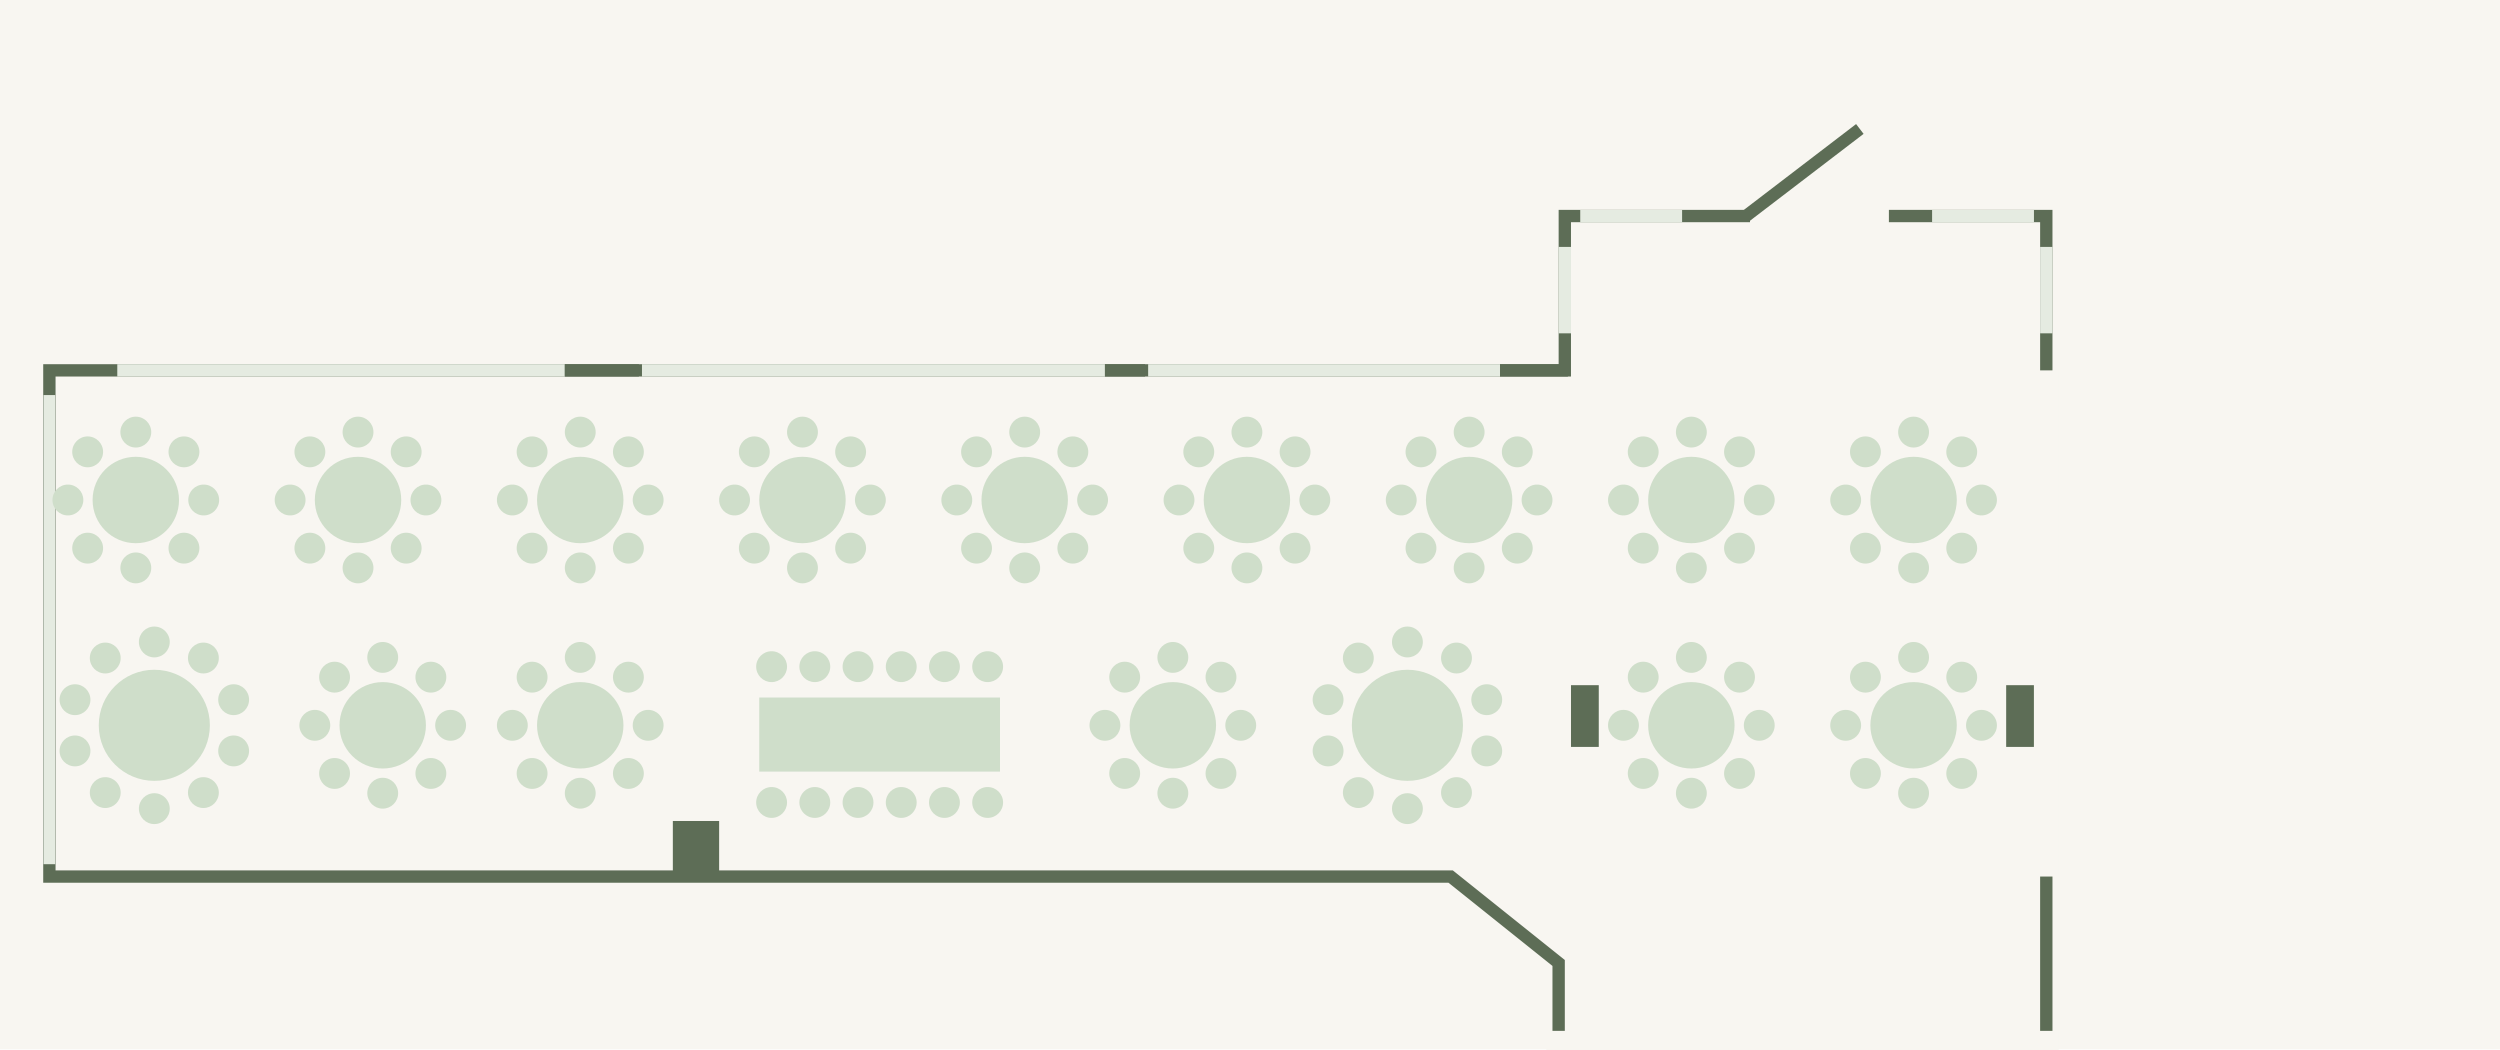
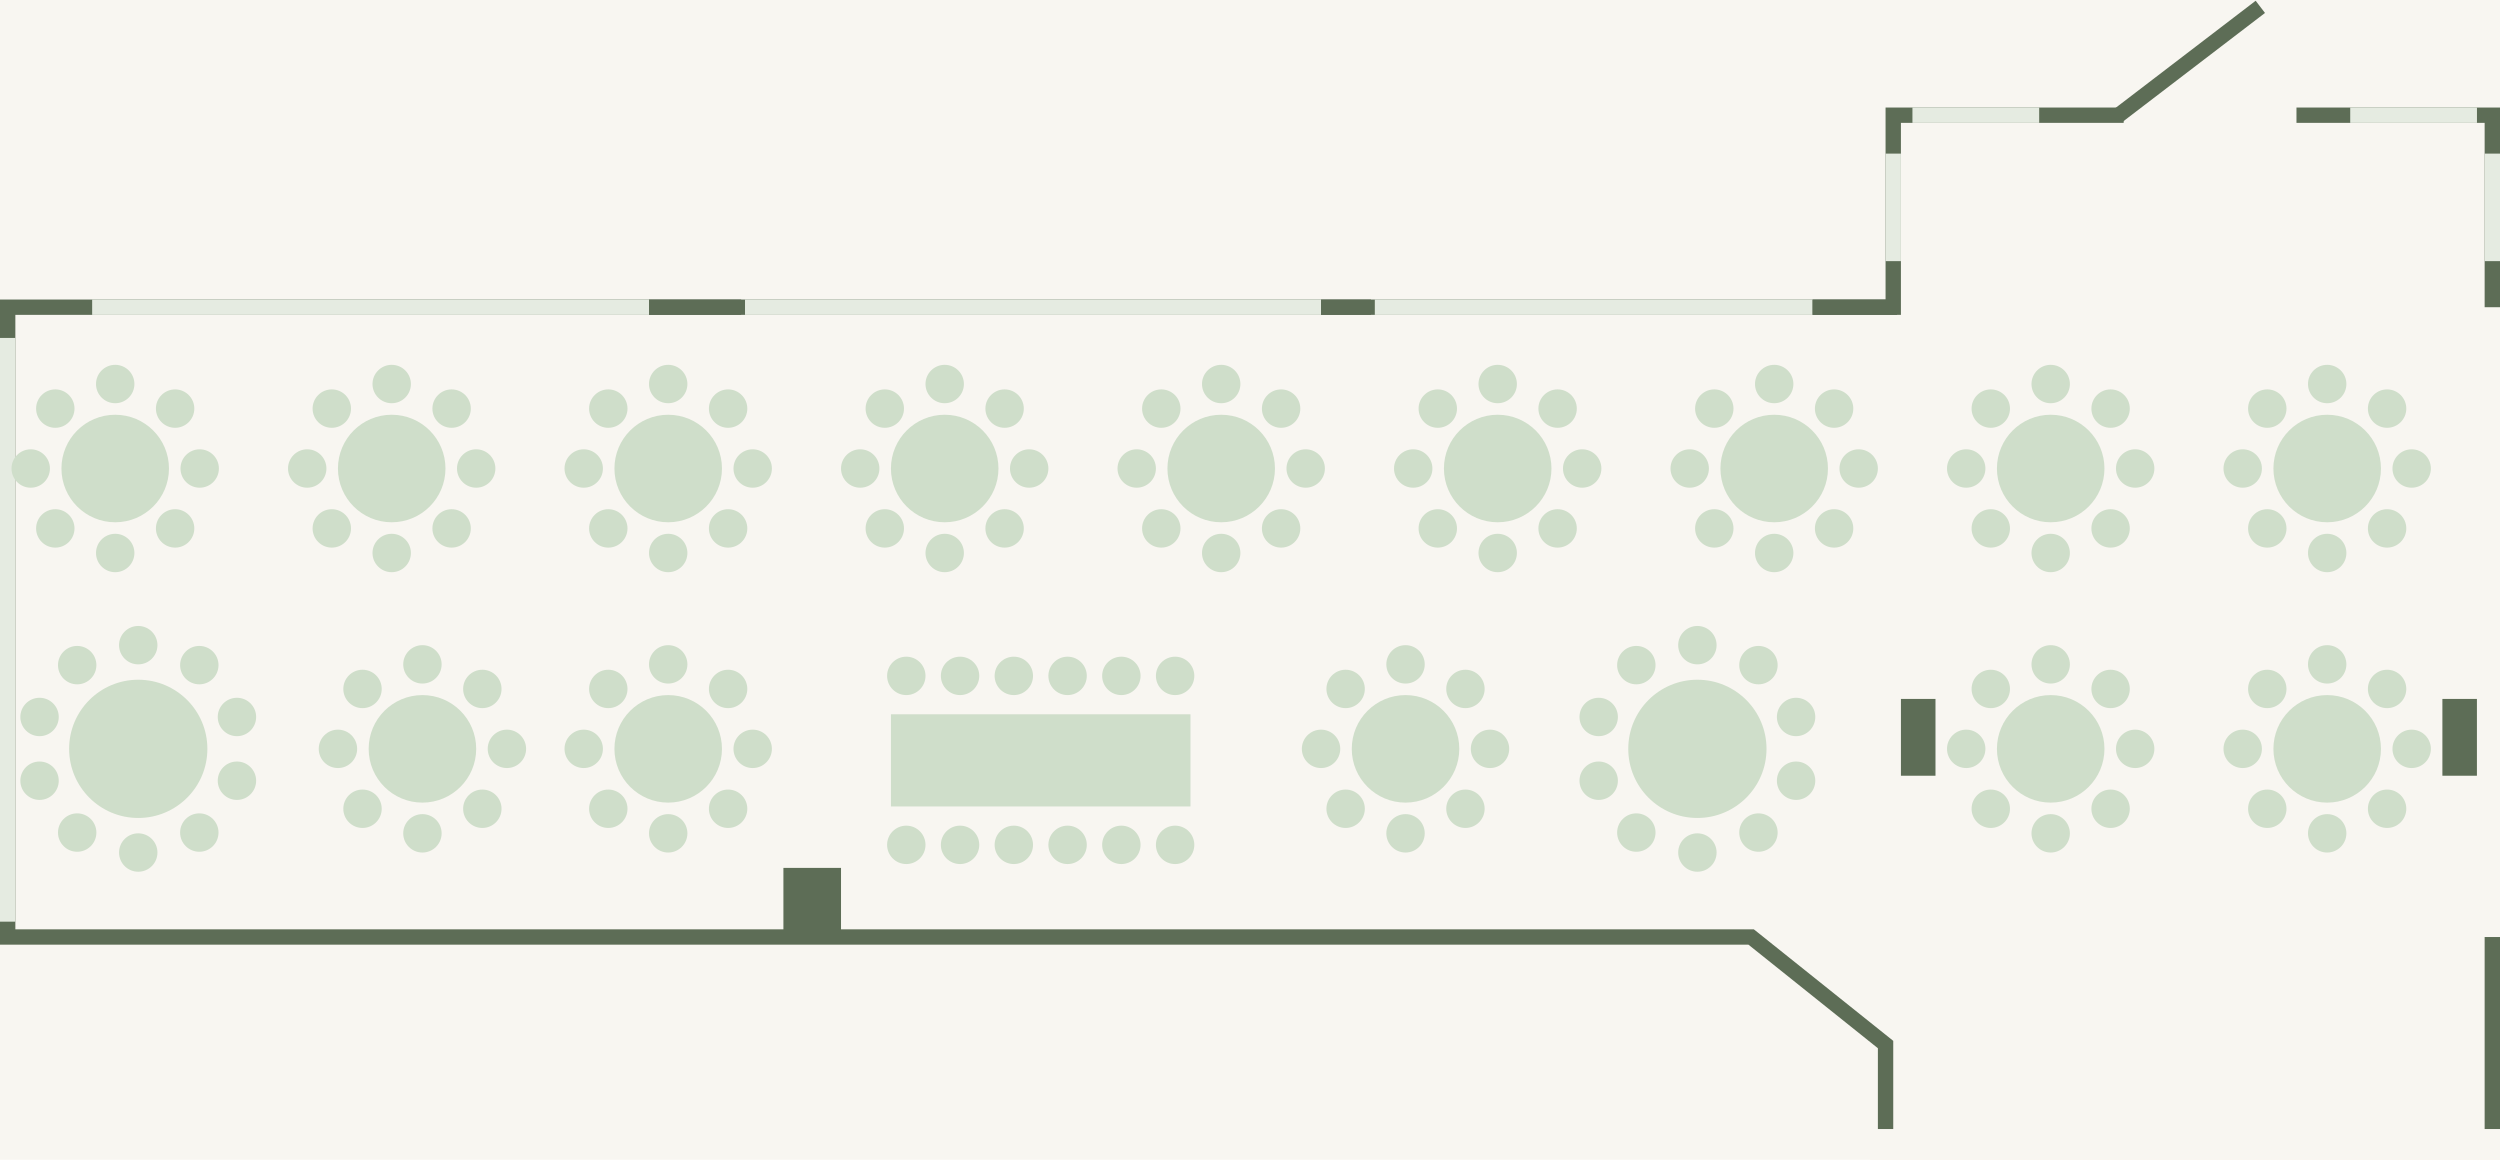
- <svg xmlns="http://www.w3.org/2000/svg" width="810" height="340" viewBox="0 0 810 340">
+ <svg xmlns="http://www.w3.org/2000/svg" width="651" height="302" viewBox="0 0 651 302">
  <rect width="100%" height="100%" fill="#F8F6F1" />
-   <path d="M 16 120 L 507 120 L 507 70 L 663 70 L 663 120 L 663 338 L 505 338 L 505 312 L 470 284 L 16 284 Z" fill="none" stroke="#5D6D56" stroke-width="4" stroke-linejoin="miter" />
-   <rect x="14.1" y="128" width="3.8" height="152" fill="#E5EBE1" />
-   <rect x="38" y="118" width="145" height="4" fill="#E5EBE1" />
-   <rect x="183" y="118" width="24" height="4" fill="#5D6D56" />
-   <rect x="208" y="118" width="150" height="4" fill="#E5EBE1" />
-   <rect x="358" y="118" width="13" height="4" fill="#5D6D56" />
-   <rect x="372" y="118" width="114" height="4" fill="#E5EBE1" />
-   <rect x="486" y="118" width="22" height="4" fill="#5D6D56" />
-   <rect x="512" y="68" width="33" height="4" fill="#E5EBE1" />
-   <rect x="567" y="67" width="45" height="6" fill="#F8F6F1" />
-   <rect x="626" y="68" width="33" height="4" fill="#E5EBE1" />
-   <rect x="661" y="80" width="4" height="28" fill="#E5EBE1" />
-   <rect x="505" y="80" width="4" height="28" fill="#E5EBE1" />
-   <rect x="218" y="266" width="15" height="17" fill="#5D6D56" />
-   <rect x="509" y="222" width="9" height="20" fill="#5D6D56" />
-   <rect x="650" y="222" width="9" height="20" fill="#5D6D56" />
-   <line x1="567" y1="69" x2="601" y2="43" stroke="#5D6D56" stroke-width="4" stroke-linecap="square" />
+   <path d="M 2,80 H 493 V 30 H 649 V 80 298 H 491 V 272 L 456,244 H 2 Z" fill="none" stroke="#5D6D56" stroke-width="4" stroke-linejoin="miter" />
+   <rect x="0" y="88" width="4" height="152" fill="#E5EBE1" />
+   <rect x="24" y="78" width="145" height="4" fill="#E5EBE1" />
+   <rect x="169" y="78" width="24" height="4" fill="#5D6D56" />
+   <rect x="194" y="78" width="150" height="4" fill="#E5EBE1" />
+   <rect x="344" y="78" width="13" height="4" fill="#5D6D56" />
+   <rect x="358" y="78" width="114" height="4" fill="#E5EBE1" />
+   <rect x="472" y="78" width="22" height="4" fill="#5D6D56" />
+   <rect x="498" y="28" width="33" height="4" fill="#E5EBE1" />
+   <rect x="553" y="27" width="45" height="6" fill="#F8F6F1" />
+   <rect x="612" y="28" width="33" height="4" fill="#E5EBE1" />
+   <rect x="647" y="40" width="4" height="28" fill="#E5EBE1" />
+   <rect x="491" y="40" width="4" height="28" fill="#E5EBE1" />
+   <rect x="204" y="226" width="15" height="17" fill="#5D6D56" />
+   <rect x="495" y="182" width="9" height="20" fill="#5D6D56" />
+   <rect x="636" y="182" width="9" height="20" fill="#5D6D56" />
+   <line x1="553" y1="29" x2="587" y2="3" stroke="#5D6D56" stroke-width="4" stroke-linecap="square" />
  <g class="round-table" id="top-round-table-1">
-     <circle cx="44.0" cy="140.0" r="5" fill="#CFDECA" stroke="none" stroke-width="0" />
-     <circle cx="59.6" cy="146.4" r="5" fill="#CFDECA" stroke="none" stroke-width="0" />
-     <circle cx="66.0" cy="162.0" r="5" fill="#CFDECA" stroke="none" stroke-width="0" />
-     <circle cx="59.6" cy="177.6" r="5" fill="#CFDECA" stroke="none" stroke-width="0" />
-     <circle cx="44.0" cy="184.0" r="5" fill="#CFDECA" stroke="none" stroke-width="0" />
-     <circle cx="28.4" cy="177.6" r="5" fill="#CFDECA" stroke="none" stroke-width="0" />
-     <circle cx="22.0" cy="162.0" r="5" fill="#CFDECA" stroke="none" stroke-width="0" />
-     <circle cx="28.4" cy="146.4" r="5" fill="#CFDECA" stroke="none" stroke-width="0" />
-     <circle cx="44.0" cy="162.0" r="14" fill="#CFDECA" stroke="none" stroke-width="0" />
+     <circle cx="30.0" cy="100.0" r="5" fill="#CFDECA" stroke="none" stroke-width="0" />
+     <circle cx="45.6" cy="106.4" r="5" fill="#CFDECA" stroke="none" stroke-width="0" />
+     <circle cx="52.0" cy="122.0" r="5" fill="#CFDECA" stroke="none" stroke-width="0" />
+     <circle cx="45.6" cy="137.6" r="5" fill="#CFDECA" stroke="none" stroke-width="0" />
+     <circle cx="30.0" cy="144.0" r="5" fill="#CFDECA" stroke="none" stroke-width="0" />
+     <circle cx="14.4" cy="137.6" r="5" fill="#CFDECA" stroke="none" stroke-width="0" />
+     <circle cx="8.0" cy="122.0" r="5" fill="#CFDECA" stroke="none" stroke-width="0" />
+     <circle cx="14.4" cy="106.4" r="5" fill="#CFDECA" stroke="none" stroke-width="0" />
+     <circle cx="30.0" cy="122.0" r="14" fill="#CFDECA" stroke="none" stroke-width="0" />
  </g>
  <g class="round-table" id="top-round-table-2">
-     <circle cx="116.0" cy="140.0" r="5" fill="#CFDECA" stroke="none" stroke-width="0" />
-     <circle cx="131.6" cy="146.4" r="5" fill="#CFDECA" stroke="none" stroke-width="0" />
-     <circle cx="138.0" cy="162.0" r="5" fill="#CFDECA" stroke="none" stroke-width="0" />
-     <circle cx="131.6" cy="177.6" r="5" fill="#CFDECA" stroke="none" stroke-width="0" />
-     <circle cx="116.0" cy="184.0" r="5" fill="#CFDECA" stroke="none" stroke-width="0" />
-     <circle cx="100.4" cy="177.6" r="5" fill="#CFDECA" stroke="none" stroke-width="0" />
-     <circle cx="94.0" cy="162.0" r="5" fill="#CFDECA" stroke="none" stroke-width="0" />
-     <circle cx="100.4" cy="146.4" r="5" fill="#CFDECA" stroke="none" stroke-width="0" />
-     <circle cx="116.0" cy="162.0" r="14" fill="#CFDECA" stroke="none" stroke-width="0" />
+     <circle cx="102" cy="100" r="5" fill="#CFDECA" stroke="none" stroke-width="0" />
+     <circle cx="117.6" cy="106.4" r="5" fill="#CFDECA" stroke="none" stroke-width="0" />
+     <circle cx="124" cy="122" r="5" fill="#CFDECA" stroke="none" stroke-width="0" />
+     <circle cx="117.6" cy="137.6" r="5" fill="#CFDECA" stroke="none" stroke-width="0" />
+     <circle cx="102" cy="144" r="5" fill="#CFDECA" stroke="none" stroke-width="0" />
+     <circle cx="86.4" cy="137.6" r="5" fill="#CFDECA" stroke="none" stroke-width="0" />
+     <circle cx="80" cy="122" r="5" fill="#CFDECA" stroke="none" stroke-width="0" />
+     <circle cx="86.4" cy="106.4" r="5" fill="#CFDECA" stroke="none" stroke-width="0" />
+     <circle cx="102" cy="122" r="14" fill="#CFDECA" stroke="none" stroke-width="0" />
  </g>
  <g class="round-table" id="top-round-table-3">
-     <circle cx="188.0" cy="140.0" r="5" fill="#CFDECA" stroke="none" stroke-width="0" />
-     <circle cx="203.6" cy="146.4" r="5" fill="#CFDECA" stroke="none" stroke-width="0" />
-     <circle cx="210.0" cy="162.0" r="5" fill="#CFDECA" stroke="none" stroke-width="0" />
-     <circle cx="203.6" cy="177.6" r="5" fill="#CFDECA" stroke="none" stroke-width="0" />
-     <circle cx="188.0" cy="184.0" r="5" fill="#CFDECA" stroke="none" stroke-width="0" />
-     <circle cx="172.4" cy="177.6" r="5" fill="#CFDECA" stroke="none" stroke-width="0" />
-     <circle cx="166.0" cy="162.0" r="5" fill="#CFDECA" stroke="none" stroke-width="0" />
-     <circle cx="172.4" cy="146.4" r="5" fill="#CFDECA" stroke="none" stroke-width="0" />
-     <circle cx="188.0" cy="162.0" r="14" fill="#CFDECA" stroke="none" stroke-width="0" />
+     <circle cx="174" cy="100" r="5" fill="#CFDECA" stroke="none" stroke-width="0" />
+     <circle cx="189.6" cy="106.4" r="5" fill="#CFDECA" stroke="none" stroke-width="0" />
+     <circle cx="196" cy="122" r="5" fill="#CFDECA" stroke="none" stroke-width="0" />
+     <circle cx="189.6" cy="137.6" r="5" fill="#CFDECA" stroke="none" stroke-width="0" />
+     <circle cx="174" cy="144" r="5" fill="#CFDECA" stroke="none" stroke-width="0" />
+     <circle cx="158.4" cy="137.6" r="5" fill="#CFDECA" stroke="none" stroke-width="0" />
+     <circle cx="152" cy="122" r="5" fill="#CFDECA" stroke="none" stroke-width="0" />
+     <circle cx="158.4" cy="106.4" r="5" fill="#CFDECA" stroke="none" stroke-width="0" />
+     <circle cx="174" cy="122" r="14" fill="#CFDECA" stroke="none" stroke-width="0" />
  </g>
  <g class="round-table" id="top-round-table-4">
-     <circle cx="260.0" cy="140.0" r="5" fill="#CFDECA" stroke="none" stroke-width="0" />
-     <circle cx="275.6" cy="146.4" r="5" fill="#CFDECA" stroke="none" stroke-width="0" />
-     <circle cx="282.0" cy="162.0" r="5" fill="#CFDECA" stroke="none" stroke-width="0" />
-     <circle cx="275.6" cy="177.6" r="5" fill="#CFDECA" stroke="none" stroke-width="0" />
-     <circle cx="260.0" cy="184.0" r="5" fill="#CFDECA" stroke="none" stroke-width="0" />
-     <circle cx="244.4" cy="177.6" r="5" fill="#CFDECA" stroke="none" stroke-width="0" />
-     <circle cx="238.0" cy="162.0" r="5" fill="#CFDECA" stroke="none" stroke-width="0" />
-     <circle cx="244.4" cy="146.4" r="5" fill="#CFDECA" stroke="none" stroke-width="0" />
-     <circle cx="260.0" cy="162.0" r="14" fill="#CFDECA" stroke="none" stroke-width="0" />
+     <circle cx="246" cy="100" r="5" fill="#CFDECA" stroke="none" stroke-width="0" />
+     <circle cx="261.6" cy="106.4" r="5" fill="#CFDECA" stroke="none" stroke-width="0" />
+     <circle cx="268" cy="122" r="5" fill="#CFDECA" stroke="none" stroke-width="0" />
+     <circle cx="261.6" cy="137.6" r="5" fill="#CFDECA" stroke="none" stroke-width="0" />
+     <circle cx="246" cy="144" r="5" fill="#CFDECA" stroke="none" stroke-width="0" />
+     <circle cx="230.4" cy="137.6" r="5" fill="#CFDECA" stroke="none" stroke-width="0" />
+     <circle cx="224" cy="122" r="5" fill="#CFDECA" stroke="none" stroke-width="0" />
+     <circle cx="230.4" cy="106.4" r="5" fill="#CFDECA" stroke="none" stroke-width="0" />
+     <circle cx="246" cy="122" r="14" fill="#CFDECA" stroke="none" stroke-width="0" />
  </g>
  <g class="round-table" id="top-round-table-5">
-     <circle cx="332.0" cy="140.0" r="5" fill="#CFDECA" stroke="none" stroke-width="0" />
-     <circle cx="347.6" cy="146.4" r="5" fill="#CFDECA" stroke="none" stroke-width="0" />
-     <circle cx="354.0" cy="162.0" r="5" fill="#CFDECA" stroke="none" stroke-width="0" />
-     <circle cx="347.6" cy="177.6" r="5" fill="#CFDECA" stroke="none" stroke-width="0" />
-     <circle cx="332.0" cy="184.0" r="5" fill="#CFDECA" stroke="none" stroke-width="0" />
-     <circle cx="316.4" cy="177.6" r="5" fill="#CFDECA" stroke="none" stroke-width="0" />
-     <circle cx="310.0" cy="162.0" r="5" fill="#CFDECA" stroke="none" stroke-width="0" />
-     <circle cx="316.4" cy="146.4" r="5" fill="#CFDECA" stroke="none" stroke-width="0" />
-     <circle cx="332.0" cy="162.0" r="14" fill="#CFDECA" stroke="none" stroke-width="0" />
+     <circle cx="318" cy="100" r="5" fill="#CFDECA" stroke="none" stroke-width="0" />
+     <circle cx="333.6" cy="106.4" r="5" fill="#CFDECA" stroke="none" stroke-width="0" />
+     <circle cx="340" cy="122" r="5" fill="#CFDECA" stroke="none" stroke-width="0" />
+     <circle cx="333.6" cy="137.6" r="5" fill="#CFDECA" stroke="none" stroke-width="0" />
+     <circle cx="318" cy="144" r="5" fill="#CFDECA" stroke="none" stroke-width="0" />
+     <circle cx="302.4" cy="137.6" r="5" fill="#CFDECA" stroke="none" stroke-width="0" />
+     <circle cx="296" cy="122" r="5" fill="#CFDECA" stroke="none" stroke-width="0" />
+     <circle cx="302.4" cy="106.4" r="5" fill="#CFDECA" stroke="none" stroke-width="0" />
+     <circle cx="318" cy="122" r="14" fill="#CFDECA" stroke="none" stroke-width="0" />
  </g>
  <g class="round-table" id="top-round-table-6">
-     <circle cx="404.0" cy="140.0" r="5" fill="#CFDECA" stroke="none" stroke-width="0" />
-     <circle cx="419.6" cy="146.4" r="5" fill="#CFDECA" stroke="none" stroke-width="0" />
-     <circle cx="426.0" cy="162.0" r="5" fill="#CFDECA" stroke="none" stroke-width="0" />
-     <circle cx="419.6" cy="177.6" r="5" fill="#CFDECA" stroke="none" stroke-width="0" />
-     <circle cx="404.0" cy="184.0" r="5" fill="#CFDECA" stroke="none" stroke-width="0" />
-     <circle cx="388.4" cy="177.6" r="5" fill="#CFDECA" stroke="none" stroke-width="0" />
-     <circle cx="382.0" cy="162.0" r="5" fill="#CFDECA" stroke="none" stroke-width="0" />
-     <circle cx="388.4" cy="146.4" r="5" fill="#CFDECA" stroke="none" stroke-width="0" />
-     <circle cx="404.0" cy="162.0" r="14" fill="#CFDECA" stroke="none" stroke-width="0" />
+     <circle cx="390" cy="100" r="5" fill="#CFDECA" stroke="none" stroke-width="0" />
+     <circle cx="405.6" cy="106.4" r="5" fill="#CFDECA" stroke="none" stroke-width="0" />
+     <circle cx="412" cy="122" r="5" fill="#CFDECA" stroke="none" stroke-width="0" />
+     <circle cx="405.6" cy="137.6" r="5" fill="#CFDECA" stroke="none" stroke-width="0" />
+     <circle cx="390" cy="144" r="5" fill="#CFDECA" stroke="none" stroke-width="0" />
+     <circle cx="374.4" cy="137.6" r="5" fill="#CFDECA" stroke="none" stroke-width="0" />
+     <circle cx="368" cy="122" r="5" fill="#CFDECA" stroke="none" stroke-width="0" />
+     <circle cx="374.4" cy="106.4" r="5" fill="#CFDECA" stroke="none" stroke-width="0" />
+     <circle cx="390" cy="122" r="14" fill="#CFDECA" stroke="none" stroke-width="0" />
  </g>
  <g class="round-table" id="top-round-table-7">
-     <circle cx="476.0" cy="140.0" r="5" fill="#CFDECA" stroke="none" stroke-width="0" />
-     <circle cx="491.6" cy="146.4" r="5" fill="#CFDECA" stroke="none" stroke-width="0" />
-     <circle cx="498.0" cy="162.0" r="5" fill="#CFDECA" stroke="none" stroke-width="0" />
-     <circle cx="491.6" cy="177.6" r="5" fill="#CFDECA" stroke="none" stroke-width="0" />
-     <circle cx="476.0" cy="184.0" r="5" fill="#CFDECA" stroke="none" stroke-width="0" />
-     <circle cx="460.4" cy="177.6" r="5" fill="#CFDECA" stroke="none" stroke-width="0" />
-     <circle cx="454.0" cy="162.0" r="5" fill="#CFDECA" stroke="none" stroke-width="0" />
-     <circle cx="460.4" cy="146.4" r="5" fill="#CFDECA" stroke="none" stroke-width="0" />
-     <circle cx="476.0" cy="162.0" r="14" fill="#CFDECA" stroke="none" stroke-width="0" />
+     <circle cx="462" cy="100" r="5" fill="#CFDECA" stroke="none" stroke-width="0" />
+     <circle cx="477.6" cy="106.4" r="5" fill="#CFDECA" stroke="none" stroke-width="0" />
+     <circle cx="484" cy="122" r="5" fill="#CFDECA" stroke="none" stroke-width="0" />
+     <circle cx="477.6" cy="137.6" r="5" fill="#CFDECA" stroke="none" stroke-width="0" />
+     <circle cx="462" cy="144" r="5" fill="#CFDECA" stroke="none" stroke-width="0" />
+     <circle cx="446.4" cy="137.6" r="5" fill="#CFDECA" stroke="none" stroke-width="0" />
+     <circle cx="440" cy="122" r="5" fill="#CFDECA" stroke="none" stroke-width="0" />
+     <circle cx="446.4" cy="106.4" r="5" fill="#CFDECA" stroke="none" stroke-width="0" />
+     <circle cx="462" cy="122" r="14" fill="#CFDECA" stroke="none" stroke-width="0" />
  </g>
  <g class="round-table" id="top-round-table-8">
-     <circle cx="548.0" cy="140.0" r="5" fill="#CFDECA" stroke="none" stroke-width="0" />
-     <circle cx="563.6" cy="146.4" r="5" fill="#CFDECA" stroke="none" stroke-width="0" />
-     <circle cx="570.0" cy="162.0" r="5" fill="#CFDECA" stroke="none" stroke-width="0" />
-     <circle cx="563.6" cy="177.6" r="5" fill="#CFDECA" stroke="none" stroke-width="0" />
-     <circle cx="548.0" cy="184.0" r="5" fill="#CFDECA" stroke="none" stroke-width="0" />
-     <circle cx="532.4" cy="177.6" r="5" fill="#CFDECA" stroke="none" stroke-width="0" />
-     <circle cx="526.0" cy="162.0" r="5" fill="#CFDECA" stroke="none" stroke-width="0" />
-     <circle cx="532.4" cy="146.4" r="5" fill="#CFDECA" stroke="none" stroke-width="0" />
-     <circle cx="548.0" cy="162.0" r="14" fill="#CFDECA" stroke="none" stroke-width="0" />
+     <circle cx="534" cy="100" r="5" fill="#CFDECA" stroke="none" stroke-width="0" />
+     <circle cx="549.6" cy="106.4" r="5" fill="#CFDECA" stroke="none" stroke-width="0" />
+     <circle cx="556" cy="122" r="5" fill="#CFDECA" stroke="none" stroke-width="0" />
+     <circle cx="549.6" cy="137.6" r="5" fill="#CFDECA" stroke="none" stroke-width="0" />
+     <circle cx="534" cy="144" r="5" fill="#CFDECA" stroke="none" stroke-width="0" />
+     <circle cx="518.4" cy="137.6" r="5" fill="#CFDECA" stroke="none" stroke-width="0" />
+     <circle cx="512" cy="122" r="5" fill="#CFDECA" stroke="none" stroke-width="0" />
+     <circle cx="518.4" cy="106.4" r="5" fill="#CFDECA" stroke="none" stroke-width="0" />
+     <circle cx="534" cy="122" r="14" fill="#CFDECA" stroke="none" stroke-width="0" />
  </g>
  <g class="round-table" id="top-round-table-9">
-     <circle cx="620.0" cy="140.0" r="5" fill="#CFDECA" stroke="none" stroke-width="0" />
-     <circle cx="635.6" cy="146.4" r="5" fill="#CFDECA" stroke="none" stroke-width="0" />
-     <circle cx="642.0" cy="162.0" r="5" fill="#CFDECA" stroke="none" stroke-width="0" />
-     <circle cx="635.6" cy="177.6" r="5" fill="#CFDECA" stroke="none" stroke-width="0" />
-     <circle cx="620.0" cy="184.0" r="5" fill="#CFDECA" stroke="none" stroke-width="0" />
-     <circle cx="604.4" cy="177.6" r="5" fill="#CFDECA" stroke="none" stroke-width="0" />
-     <circle cx="598.0" cy="162.0" r="5" fill="#CFDECA" stroke="none" stroke-width="0" />
-     <circle cx="604.4" cy="146.4" r="5" fill="#CFDECA" stroke="none" stroke-width="0" />
-     <circle cx="620.0" cy="162.0" r="14" fill="#CFDECA" stroke="none" stroke-width="0" />
+     <circle cx="606" cy="100" r="5" fill="#CFDECA" stroke="none" stroke-width="0" />
+     <circle cx="621.6" cy="106.4" r="5" fill="#CFDECA" stroke="none" stroke-width="0" />
+     <circle cx="628" cy="122" r="5" fill="#CFDECA" stroke="none" stroke-width="0" />
+     <circle cx="621.6" cy="137.6" r="5" fill="#CFDECA" stroke="none" stroke-width="0" />
+     <circle cx="606" cy="144" r="5" fill="#CFDECA" stroke="none" stroke-width="0" />
+     <circle cx="590.4" cy="137.6" r="5" fill="#CFDECA" stroke="none" stroke-width="0" />
+     <circle cx="584" cy="122" r="5" fill="#CFDECA" stroke="none" stroke-width="0" />
+     <circle cx="590.4" cy="106.4" r="5" fill="#CFDECA" stroke="none" stroke-width="0" />
+     <circle cx="606" cy="122" r="14" fill="#CFDECA" stroke="none" stroke-width="0" />
  </g>
  <g class="round-table" id="bottom-large-round-table-1">
-     <circle cx="50.0" cy="208.0" r="5" fill="#CFDECA" stroke="none" stroke-width="0" />
-     <circle cx="65.9" cy="213.2" r="5" fill="#CFDECA" stroke="none" stroke-width="0" />
-     <circle cx="75.7" cy="226.7" r="5" fill="#CFDECA" stroke="none" stroke-width="0" />
-     <circle cx="75.7" cy="243.3" r="5" fill="#CFDECA" stroke="none" stroke-width="0" />
-     <circle cx="65.9" cy="256.8" r="5" fill="#CFDECA" stroke="none" stroke-width="0" />
-     <circle cx="50.0" cy="262.0" r="5" fill="#CFDECA" stroke="none" stroke-width="0" />
-     <circle cx="34.1" cy="256.8" r="5" fill="#CFDECA" stroke="none" stroke-width="0" />
-     <circle cx="24.3" cy="243.3" r="5" fill="#CFDECA" stroke="none" stroke-width="0" />
-     <circle cx="24.3" cy="226.7" r="5" fill="#CFDECA" stroke="none" stroke-width="0" />
-     <circle cx="34.1" cy="213.2" r="5" fill="#CFDECA" stroke="none" stroke-width="0" />
-     <circle cx="50.0" cy="235.0" r="18" fill="#CFDECA" stroke="none" stroke-width="0" />
+     <circle cx="36" cy="168" r="5" fill="#CFDECA" stroke="none" stroke-width="0" />
+     <circle cx="51.9" cy="173.2" r="5" fill="#CFDECA" stroke="none" stroke-width="0" />
+     <circle cx="61.7" cy="186.7" r="5" fill="#CFDECA" stroke="none" stroke-width="0" />
+     <circle cx="61.7" cy="203.3" r="5" fill="#CFDECA" stroke="none" stroke-width="0" />
+     <circle cx="51.9" cy="216.8" r="5" fill="#CFDECA" stroke="none" stroke-width="0" />
+     <circle cx="36" cy="222" r="5" fill="#CFDECA" stroke="none" stroke-width="0" />
+     <circle cx="20.1" cy="216.8" r="5" fill="#CFDECA" stroke="none" stroke-width="0" />
+     <circle cx="10.3" cy="203.3" r="5" fill="#CFDECA" stroke="none" stroke-width="0" />
+     <circle cx="10.3" cy="186.7" r="5" fill="#CFDECA" stroke="none" stroke-width="0" />
+     <circle cx="20.1" cy="173.2" r="5" fill="#CFDECA" stroke="none" stroke-width="0" />
+     <circle cx="36" cy="195" r="18" fill="#CFDECA" stroke="none" stroke-width="0" />
  </g>
  <g class="round-table" id="bottom-small-round-table-2">
-     <circle cx="124.0" cy="213.0" r="5" fill="#CFDECA" stroke="none" stroke-width="0" />
-     <circle cx="139.6" cy="219.4" r="5" fill="#CFDECA" stroke="none" stroke-width="0" />
-     <circle cx="146.0" cy="235.0" r="5" fill="#CFDECA" stroke="none" stroke-width="0" />
-     <circle cx="139.6" cy="250.6" r="5" fill="#CFDECA" stroke="none" stroke-width="0" />
-     <circle cx="124.0" cy="257.0" r="5" fill="#CFDECA" stroke="none" stroke-width="0" />
-     <circle cx="108.4" cy="250.6" r="5" fill="#CFDECA" stroke="none" stroke-width="0" />
-     <circle cx="102.0" cy="235.0" r="5" fill="#CFDECA" stroke="none" stroke-width="0" />
-     <circle cx="108.4" cy="219.4" r="5" fill="#CFDECA" stroke="none" stroke-width="0" />
-     <circle cx="124.0" cy="235.0" r="14" fill="#CFDECA" stroke="none" stroke-width="0" />
+     <circle cx="110" cy="173" r="5" fill="#CFDECA" stroke="none" stroke-width="0" />
+     <circle cx="125.6" cy="179.4" r="5" fill="#CFDECA" stroke="none" stroke-width="0" />
+     <circle cx="132" cy="195" r="5" fill="#CFDECA" stroke="none" stroke-width="0" />
+     <circle cx="125.6" cy="210.6" r="5" fill="#CFDECA" stroke="none" stroke-width="0" />
+     <circle cx="110" cy="217" r="5" fill="#CFDECA" stroke="none" stroke-width="0" />
+     <circle cx="94.4" cy="210.6" r="5" fill="#CFDECA" stroke="none" stroke-width="0" />
+     <circle cx="88" cy="195" r="5" fill="#CFDECA" stroke="none" stroke-width="0" />
+     <circle cx="94.4" cy="179.4" r="5" fill="#CFDECA" stroke="none" stroke-width="0" />
+     <circle cx="110" cy="195" r="14" fill="#CFDECA" stroke="none" stroke-width="0" />
  </g>
  <g class="round-table" id="bottom-small-round-table-3">
-     <circle cx="188.0" cy="213.0" r="5" fill="#CFDECA" stroke="none" stroke-width="0" />
-     <circle cx="203.6" cy="219.4" r="5" fill="#CFDECA" stroke="none" stroke-width="0" />
-     <circle cx="210.0" cy="235.0" r="5" fill="#CFDECA" stroke="none" stroke-width="0" />
-     <circle cx="203.6" cy="250.6" r="5" fill="#CFDECA" stroke="none" stroke-width="0" />
-     <circle cx="188.0" cy="257.0" r="5" fill="#CFDECA" stroke="none" stroke-width="0" />
-     <circle cx="172.4" cy="250.6" r="5" fill="#CFDECA" stroke="none" stroke-width="0" />
-     <circle cx="166.0" cy="235.0" r="5" fill="#CFDECA" stroke="none" stroke-width="0" />
-     <circle cx="172.4" cy="219.4" r="5" fill="#CFDECA" stroke="none" stroke-width="0" />
-     <circle cx="188.0" cy="235.0" r="14" fill="#CFDECA" stroke="none" stroke-width="0" />
+     <circle cx="174" cy="173" r="5" fill="#CFDECA" stroke="none" stroke-width="0" />
+     <circle cx="189.6" cy="179.4" r="5" fill="#CFDECA" stroke="none" stroke-width="0" />
+     <circle cx="196" cy="195" r="5" fill="#CFDECA" stroke="none" stroke-width="0" />
+     <circle cx="189.6" cy="210.6" r="5" fill="#CFDECA" stroke="none" stroke-width="0" />
+     <circle cx="174" cy="217" r="5" fill="#CFDECA" stroke="none" stroke-width="0" />
+     <circle cx="158.4" cy="210.6" r="5" fill="#CFDECA" stroke="none" stroke-width="0" />
+     <circle cx="152" cy="195" r="5" fill="#CFDECA" stroke="none" stroke-width="0" />
+     <circle cx="158.4" cy="179.4" r="5" fill="#CFDECA" stroke="none" stroke-width="0" />
+     <circle cx="174" cy="195" r="14" fill="#CFDECA" stroke="none" stroke-width="0" />
  </g>
  <g class="round-table" id="bottom-small-round-table-4">
-     <circle cx="380.0" cy="213.0" r="5" fill="#CFDECA" stroke="none" stroke-width="0" />
-     <circle cx="395.6" cy="219.4" r="5" fill="#CFDECA" stroke="none" stroke-width="0" />
-     <circle cx="402.0" cy="235.0" r="5" fill="#CFDECA" stroke="none" stroke-width="0" />
-     <circle cx="395.6" cy="250.6" r="5" fill="#CFDECA" stroke="none" stroke-width="0" />
-     <circle cx="380.0" cy="257.0" r="5" fill="#CFDECA" stroke="none" stroke-width="0" />
-     <circle cx="364.4" cy="250.6" r="5" fill="#CFDECA" stroke="none" stroke-width="0" />
-     <circle cx="358.0" cy="235.0" r="5" fill="#CFDECA" stroke="none" stroke-width="0" />
-     <circle cx="364.4" cy="219.4" r="5" fill="#CFDECA" stroke="none" stroke-width="0" />
-     <circle cx="380.0" cy="235.0" r="14" fill="#CFDECA" stroke="none" stroke-width="0" />
+     <circle cx="366" cy="173" r="5" fill="#CFDECA" stroke="none" stroke-width="0" />
+     <circle cx="381.6" cy="179.4" r="5" fill="#CFDECA" stroke="none" stroke-width="0" />
+     <circle cx="388" cy="195" r="5" fill="#CFDECA" stroke="none" stroke-width="0" />
+     <circle cx="381.6" cy="210.6" r="5" fill="#CFDECA" stroke="none" stroke-width="0" />
+     <circle cx="366" cy="217" r="5" fill="#CFDECA" stroke="none" stroke-width="0" />
+     <circle cx="350.4" cy="210.6" r="5" fill="#CFDECA" stroke="none" stroke-width="0" />
+     <circle cx="344" cy="195" r="5" fill="#CFDECA" stroke="none" stroke-width="0" />
+     <circle cx="350.4" cy="179.4" r="5" fill="#CFDECA" stroke="none" stroke-width="0" />
+     <circle cx="366" cy="195" r="14" fill="#CFDECA" stroke="none" stroke-width="0" />
  </g>
  <g class="round-table" id="bottom-large-round-table-5">
-     <circle cx="456.0" cy="208.0" r="5" fill="#CFDECA" stroke="none" stroke-width="0" />
-     <circle cx="471.9" cy="213.2" r="5" fill="#CFDECA" stroke="none" stroke-width="0" />
-     <circle cx="481.7" cy="226.7" r="5" fill="#CFDECA" stroke="none" stroke-width="0" />
-     <circle cx="481.7" cy="243.3" r="5" fill="#CFDECA" stroke="none" stroke-width="0" />
-     <circle cx="471.9" cy="256.8" r="5" fill="#CFDECA" stroke="none" stroke-width="0" />
-     <circle cx="456.0" cy="262.0" r="5" fill="#CFDECA" stroke="none" stroke-width="0" />
-     <circle cx="440.1" cy="256.8" r="5" fill="#CFDECA" stroke="none" stroke-width="0" />
-     <circle cx="430.3" cy="243.3" r="5" fill="#CFDECA" stroke="none" stroke-width="0" />
-     <circle cx="430.3" cy="226.7" r="5" fill="#CFDECA" stroke="none" stroke-width="0" />
-     <circle cx="440.1" cy="213.2" r="5" fill="#CFDECA" stroke="none" stroke-width="0" />
-     <circle cx="456.0" cy="235.0" r="18" fill="#CFDECA" stroke="none" stroke-width="0" />
+     <circle cx="442" cy="168" r="5" fill="#CFDECA" stroke="none" stroke-width="0" />
+     <circle cx="457.9" cy="173.2" r="5" fill="#CFDECA" stroke="none" stroke-width="0" />
+     <circle cx="467.7" cy="186.7" r="5" fill="#CFDECA" stroke="none" stroke-width="0" />
+     <circle cx="467.7" cy="203.3" r="5" fill="#CFDECA" stroke="none" stroke-width="0" />
+     <circle cx="457.9" cy="216.8" r="5" fill="#CFDECA" stroke="none" stroke-width="0" />
+     <circle cx="442" cy="222" r="5" fill="#CFDECA" stroke="none" stroke-width="0" />
+     <circle cx="426.1" cy="216.8" r="5" fill="#CFDECA" stroke="none" stroke-width="0" />
+     <circle cx="416.3" cy="203.3" r="5" fill="#CFDECA" stroke="none" stroke-width="0" />
+     <circle cx="416.3" cy="186.7" r="5" fill="#CFDECA" stroke="none" stroke-width="0" />
+     <circle cx="426.1" cy="173.2" r="5" fill="#CFDECA" stroke="none" stroke-width="0" />
+     <circle cx="442" cy="195" r="18" fill="#CFDECA" stroke="none" stroke-width="0" />
  </g>
  <g class="round-table" id="bottom-small-round-table-6">
-     <circle cx="548.0" cy="213.0" r="5" fill="#CFDECA" stroke="none" stroke-width="0" />
-     <circle cx="563.6" cy="219.4" r="5" fill="#CFDECA" stroke="none" stroke-width="0" />
-     <circle cx="570.0" cy="235.0" r="5" fill="#CFDECA" stroke="none" stroke-width="0" />
-     <circle cx="563.6" cy="250.6" r="5" fill="#CFDECA" stroke="none" stroke-width="0" />
-     <circle cx="548.0" cy="257.0" r="5" fill="#CFDECA" stroke="none" stroke-width="0" />
-     <circle cx="532.4" cy="250.6" r="5" fill="#CFDECA" stroke="none" stroke-width="0" />
-     <circle cx="526.0" cy="235.0" r="5" fill="#CFDECA" stroke="none" stroke-width="0" />
-     <circle cx="532.4" cy="219.4" r="5" fill="#CFDECA" stroke="none" stroke-width="0" />
-     <circle cx="548.0" cy="235.0" r="14" fill="#CFDECA" stroke="none" stroke-width="0" />
+     <circle cx="534" cy="173" r="5" fill="#CFDECA" stroke="none" stroke-width="0" />
+     <circle cx="549.6" cy="179.4" r="5" fill="#CFDECA" stroke="none" stroke-width="0" />
+     <circle cx="556" cy="195" r="5" fill="#CFDECA" stroke="none" stroke-width="0" />
+     <circle cx="549.6" cy="210.6" r="5" fill="#CFDECA" stroke="none" stroke-width="0" />
+     <circle cx="534" cy="217" r="5" fill="#CFDECA" stroke="none" stroke-width="0" />
+     <circle cx="518.4" cy="210.6" r="5" fill="#CFDECA" stroke="none" stroke-width="0" />
+     <circle cx="512" cy="195" r="5" fill="#CFDECA" stroke="none" stroke-width="0" />
+     <circle cx="518.4" cy="179.4" r="5" fill="#CFDECA" stroke="none" stroke-width="0" />
+     <circle cx="534" cy="195" r="14" fill="#CFDECA" stroke="none" stroke-width="0" />
  </g>
  <g class="round-table" id="bottom-small-round-table-7">
-     <circle cx="620.0" cy="213.0" r="5" fill="#CFDECA" stroke="none" stroke-width="0" />
-     <circle cx="635.6" cy="219.4" r="5" fill="#CFDECA" stroke="none" stroke-width="0" />
-     <circle cx="642.0" cy="235.0" r="5" fill="#CFDECA" stroke="none" stroke-width="0" />
-     <circle cx="635.6" cy="250.6" r="5" fill="#CFDECA" stroke="none" stroke-width="0" />
-     <circle cx="620.0" cy="257.0" r="5" fill="#CFDECA" stroke="none" stroke-width="0" />
-     <circle cx="604.4" cy="250.6" r="5" fill="#CFDECA" stroke="none" stroke-width="0" />
-     <circle cx="598.0" cy="235.0" r="5" fill="#CFDECA" stroke="none" stroke-width="0" />
-     <circle cx="604.4" cy="219.4" r="5" fill="#CFDECA" stroke="none" stroke-width="0" />
-     <circle cx="620.0" cy="235.0" r="14" fill="#CFDECA" stroke="none" stroke-width="0" />
+     <circle cx="606" cy="173" r="5" fill="#CFDECA" stroke="none" stroke-width="0" />
+     <circle cx="621.6" cy="179.4" r="5" fill="#CFDECA" stroke="none" stroke-width="0" />
+     <circle cx="628" cy="195" r="5" fill="#CFDECA" stroke="none" stroke-width="0" />
+     <circle cx="621.6" cy="210.6" r="5" fill="#CFDECA" stroke="none" stroke-width="0" />
+     <circle cx="606" cy="217" r="5" fill="#CFDECA" stroke="none" stroke-width="0" />
+     <circle cx="590.4" cy="210.6" r="5" fill="#CFDECA" stroke="none" stroke-width="0" />
+     <circle cx="584" cy="195" r="5" fill="#CFDECA" stroke="none" stroke-width="0" />
+     <circle cx="590.4" cy="179.4" r="5" fill="#CFDECA" stroke="none" stroke-width="0" />
+     <circle cx="606" cy="195" r="14" fill="#CFDECA" stroke="none" stroke-width="0" />
  </g>
  <g class="rectangular-table" id="rectangular-table">
-     <circle cx="250" cy="216" r="5" fill="#CFDECA" stroke="none" stroke-width="0" />
-     <circle cx="264" cy="216" r="5" fill="#CFDECA" stroke="none" stroke-width="0" />
-     <circle cx="278" cy="216" r="5" fill="#CFDECA" stroke="none" stroke-width="0" />
-     <circle cx="292" cy="216" r="5" fill="#CFDECA" stroke="none" stroke-width="0" />
-     <circle cx="306" cy="216" r="5" fill="#CFDECA" stroke="none" stroke-width="0" />
-     <circle cx="320" cy="216" r="5" fill="#CFDECA" stroke="none" stroke-width="0" />
-     <circle cx="250" cy="260" r="5" fill="#CFDECA" stroke="none" stroke-width="0" />
-     <circle cx="264" cy="260" r="5" fill="#CFDECA" stroke="none" stroke-width="0" />
-     <circle cx="278" cy="260" r="5" fill="#CFDECA" stroke="none" stroke-width="0" />
-     <circle cx="292" cy="260" r="5" fill="#CFDECA" stroke="none" stroke-width="0" />
-     <circle cx="306" cy="260" r="5" fill="#CFDECA" stroke="none" stroke-width="0" />
-     <circle cx="320" cy="260" r="5" fill="#CFDECA" stroke="none" stroke-width="0" />
-     <rect x="246" y="226" width="78" height="24" fill="#CFDECA" />
-   </g>
-   <line x1="505" y1="338" x2="663" y2="338" stroke="#F8F6F1" stroke-width="8" stroke-linecap="square" />
-   <line x1="663" y1="124" x2="663" y2="280" stroke="#F8F6F1" stroke-width="8" stroke-linecap="square" />
+     <circle cx="236" cy="176" r="5" fill="#CFDECA" stroke="none" stroke-width="0" />
+     <circle cx="250" cy="176" r="5" fill="#CFDECA" stroke="none" stroke-width="0" />
+     <circle cx="264" cy="176" r="5" fill="#CFDECA" stroke="none" stroke-width="0" />
+     <circle cx="278" cy="176" r="5" fill="#CFDECA" stroke="none" stroke-width="0" />
+     <circle cx="292" cy="176" r="5" fill="#CFDECA" stroke="none" stroke-width="0" />
+     <circle cx="306" cy="176" r="5" fill="#CFDECA" stroke="none" stroke-width="0" />
+     <circle cx="236" cy="220" r="5" fill="#CFDECA" stroke="none" stroke-width="0" />
+     <circle cx="250" cy="220" r="5" fill="#CFDECA" stroke="none" stroke-width="0" />
+     <circle cx="264" cy="220" r="5" fill="#CFDECA" stroke="none" stroke-width="0" />
+     <circle cx="278" cy="220" r="5" fill="#CFDECA" stroke="none" stroke-width="0" />
+     <circle cx="292" cy="220" r="5" fill="#CFDECA" stroke="none" stroke-width="0" />
+     <circle cx="306" cy="220" r="5" fill="#CFDECA" stroke="none" stroke-width="0" />
+     <rect x="232" y="186" width="78" height="24" fill="#CFDECA" />
+   </g>
+   <line x1="490.952" y1="298" x2="647.048" y2="298" stroke="#F8F6F1" stroke-width="8" stroke-linecap="square" />
+   <line x1="649" y1="84" x2="649" y2="240" stroke="#F8F6F1" stroke-width="8" stroke-linecap="square" />
</svg>
